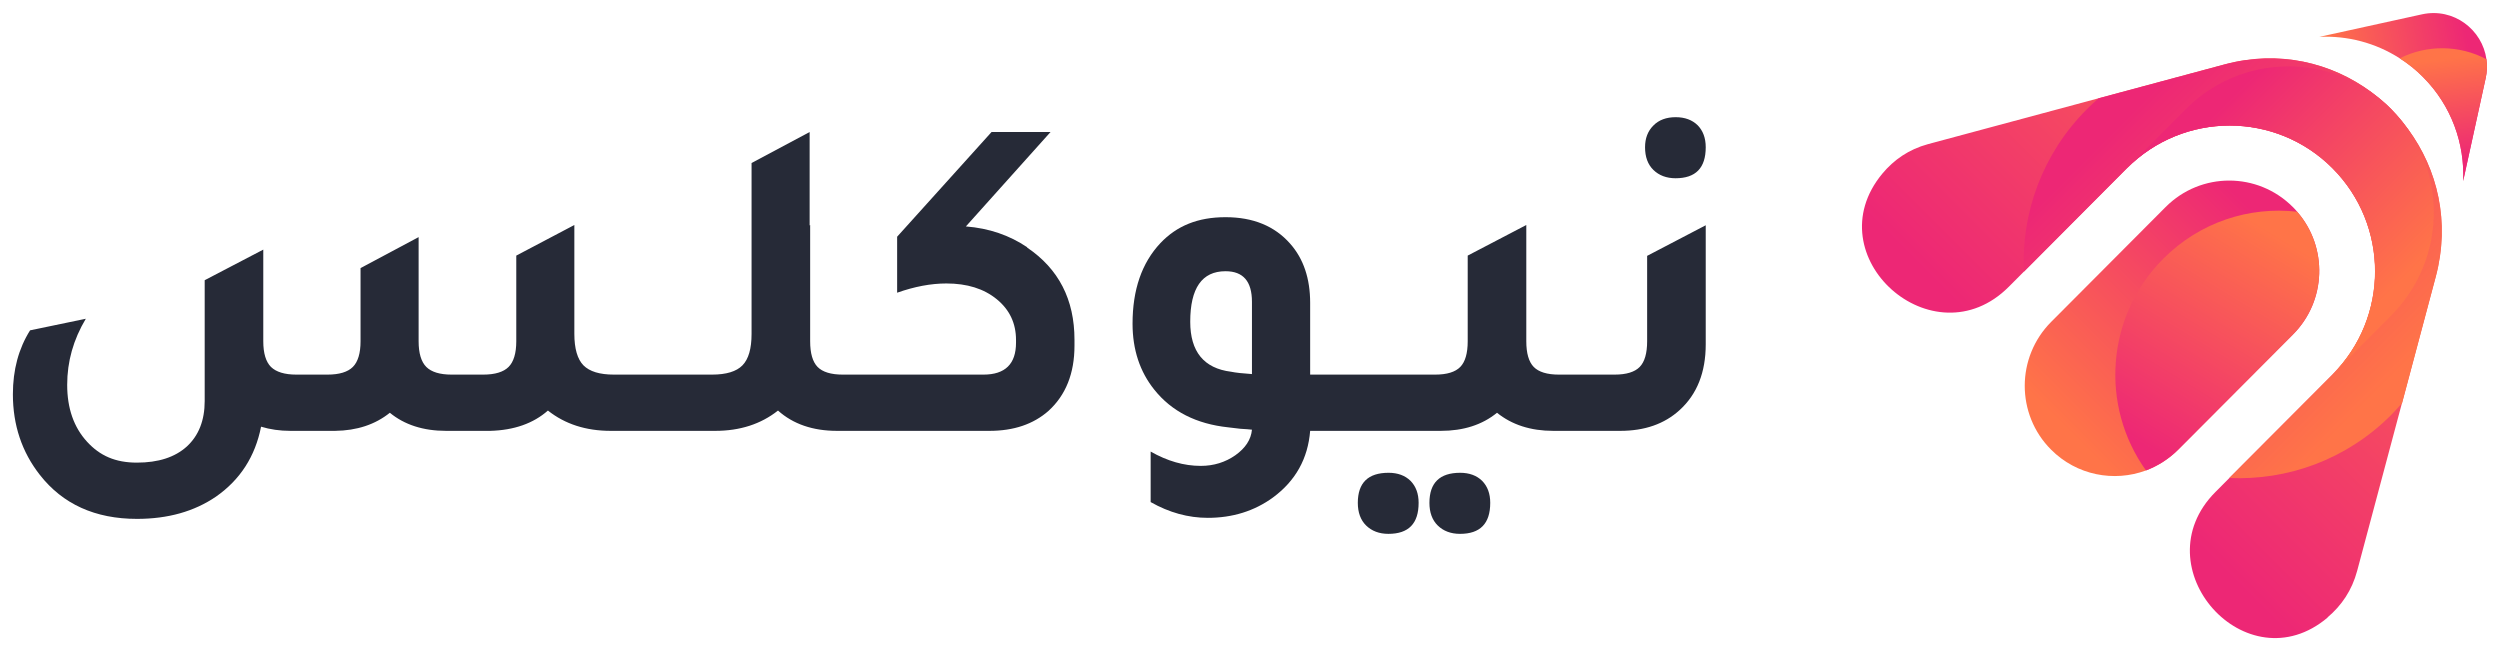
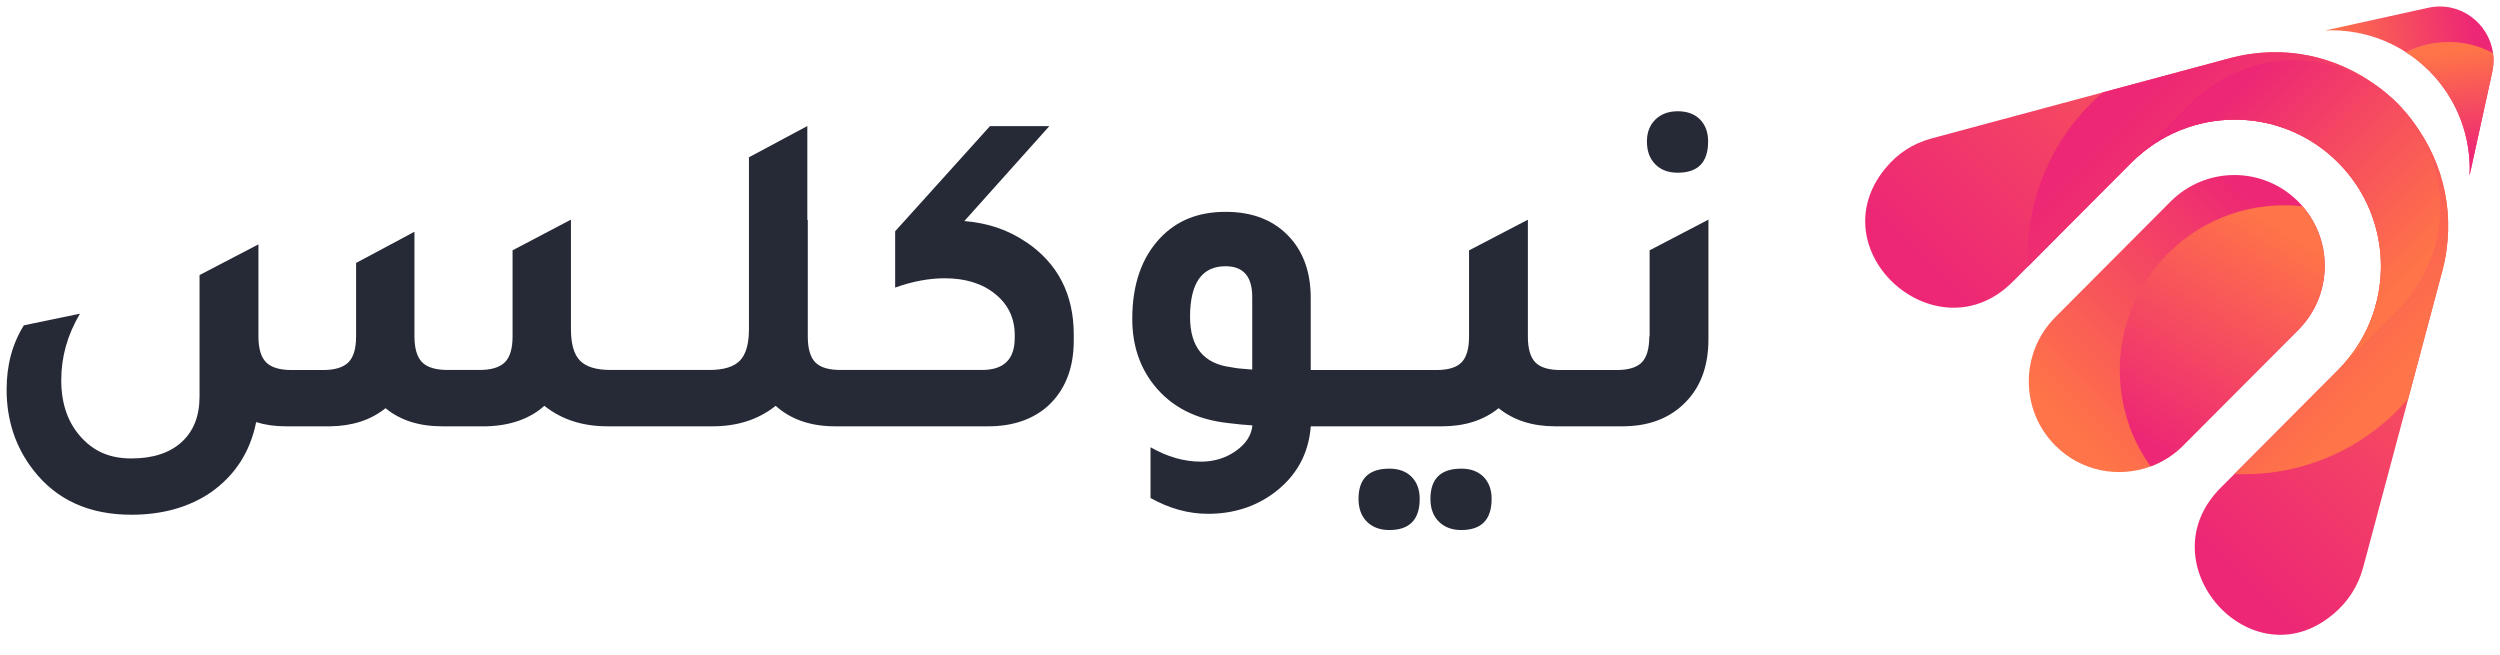
- <svg xmlns="http://www.w3.org/2000/svg" xmlns:xlink="http://www.w3.org/1999/xlink" id="Layer_1" data-name="Layer 1" viewBox="0 0 192 50">
+ <svg xmlns="http://www.w3.org/2000/svg" xmlns:xlink="http://www.w3.org/1999/xlink" id="Layer_1" data-name="Layer 1" viewBox="0 0 382 100">
  <defs>
    <style>
      .cls-1 {
        fill: url(#linear-gradient);
      }

      .cls-2 {
        fill: #262a37;
      }

      .cls-3 {
        fill: url(#linear-gradient-3);
      }

      .cls-4 {
        fill: url(#linear-gradient-4);
      }

      .cls-5 {
        fill: url(#linear-gradient-2);
      }

      .cls-6 {
        fill: url(#linear-gradient-6);
      }

      .cls-7 {
        fill: url(#linear-gradient-7);
      }

      .cls-8 {
        fill: url(#linear-gradient-5);
      }
    </style>
-     <linearGradient id="linear-gradient" x1="564.48" y1="-403.61" x2="564.48" y2="-449.8" gradientTransform="translate(-527.7 -78.55) rotate(45)" gradientUnits="userSpaceOnUse">
+     <linearGradient id="linear-gradient" x1="564.15" y1="-404.82" x2="564.15" y2="-497.2" gradientTransform="translate(-372.5 -43.25) rotate(45)" gradientUnits="userSpaceOnUse">
      <stop offset=".08" stop-color="#ed2775" />
      <stop offset=".94" stop-color="#ff7448" />
    </linearGradient>
-     <linearGradient id="linear-gradient-2" x1="547.81" y1="-427.11" x2="581.09" y2="-427.11" xlink:href="#linear-gradient" />
-     <linearGradient id="linear-gradient-3" x1="568.74" y1="-448" x2="561.58" y2="-437.59" xlink:href="#linear-gradient" />
-     <linearGradient id="linear-gradient-4" x1="564.47" y1="-430.55" x2="564.47" y2="-404.95" xlink:href="#linear-gradient" />
-     <linearGradient id="linear-gradient-5" x1="576.8" y1="-422.97" x2="599.17" y2="-422.97" gradientTransform="translate(-537.39 -102.06) rotate(45)" xlink:href="#linear-gradient" />
-     <linearGradient id="linear-gradient-6" x1="569.22" y1="-407.97" x2="564" y2="-429.59" xlink:href="#linear-gradient" />
-     <linearGradient id="linear-gradient-7" x1="571.5" y1="-441.79" x2="564.12" y2="-447.42" xlink:href="#linear-gradient" />
+     <linearGradient id="linear-gradient-2" x1="530.8" y1="-451.83" x2="597.36" y2="-451.83" xlink:href="#linear-gradient" />
+     <linearGradient id="linear-gradient-3" x1="572.67" y1="-493.6" x2="558.35" y2="-472.78" xlink:href="#linear-gradient" />
+     <linearGradient id="linear-gradient-4" x1="564.13" y1="-458.71" x2="564.13" y2="-407.51" xlink:href="#linear-gradient" />
+     <linearGradient id="linear-gradient-5" x1="565.31" y1="-453.32" x2="610.06" y2="-453.32" gradientTransform="translate(-382.19 -66.76) rotate(45)" xlink:href="#linear-gradient" />
+     <linearGradient id="linear-gradient-6" x1="573.64" y1="-413.55" x2="563.19" y2="-456.78" xlink:href="#linear-gradient" />
+     <linearGradient id="linear-gradient-7" x1="578.19" y1="-481.18" x2="563.42" y2="-492.45" xlink:href="#linear-gradient" />
  </defs>
  <g>
-     <path class="cls-1" d="M178.77,47.42c-6.24,5.28-14.39-3.85-8.62-9.64l8.99-9.02c2.18-2.19,3.27-5.05,3.27-7.92,0-2.87-1.09-5.73-3.27-7.92-4.36-4.37-11.43-4.37-15.79,0l-9.07,9.1c-5.8,5.82-14.96-2.35-9.72-8.68,.89-1.07,2.04-1.87,3.51-2.27l13.09-3.52,9.67-2.6c4.19-1.13,8.22-.14,11.28,2.12,.4,.3,.79,.62,1.15,.95l.03,.03c.12,.11,.23,.22,.34,.33h0c.12,.13,.23,.25,.34,.37h.01c.34,.38,.66,.77,.96,1.18,2.26,3.07,3.24,7.12,2.12,11.32l-2.59,9.71-3.44,12.88c-.4,1.5-1.2,2.67-2.28,3.58Z" />
-     <path class="cls-5" d="M183.64,31.87c-3.42,3.43-7.96,5.04-12.43,4.84l7.93-7.95c2.18-2.19,3.27-5.05,3.27-7.92,0-2.87-1.09-5.73-3.27-7.92-4.36-4.37-11.43-4.37-15.79,0l-7.92,7.95c-.2-4.49,1.41-9.04,4.83-12.47,.3-.3,.6-.58,.91-.85l9.67-2.6c4.19-1.13,8.22-.14,11.28,2.12,.4,.3,.79,.62,1.15,.95l.03,.03c.12,.11,.23,.22,.34,.33h0c.12,.13,.23,.25,.34,.37h.01c.34,.38,.66,.77,.96,1.18,2.26,3.07,3.24,7.12,2.12,11.32l-2.59,9.71c-.27,.31-.55,.61-.84,.91Z" />
-     <path class="cls-3" d="M189.17,13.91c.13-2.87-.89-5.79-3.08-7.99-.55-.56-1.16-1.04-1.79-1.44-1.87-1.2-4.03-1.75-6.17-1.65l7.88-1.73c2.43-.53,4.64,1.18,4.95,3.46,.07,.47,.05,.96-.06,1.45l-1.73,7.9Z" />
-     <path class="cls-4" d="M176.09,25.7l-8.8,8.83c-.73,.73-1.58,1.26-2.48,1.6-2.45,.91-5.32,.38-7.29-1.6-1.35-1.35-2.02-3.13-2.02-4.9,0-1.77,.68-3.55,2.02-4.9l8.8-8.83c2.7-2.71,7.07-2.71,9.77,0,.12,.12,.23,.23,.33,.36,2.37,2.72,2.26,6.85-.33,9.44Z" />
-     <path class="cls-8" d="M183.66,24.22l-4.53,4.54c2.18-2.19,3.27-5.05,3.27-7.92,0-2.87-1.09-5.73-3.27-7.92-4.36-4.37-11.43-4.37-15.79,0l4.53-4.54c3.87-3.89,9.88-4.32,14.23-1.3,.55,.38,1.07,.81,1.55,1.3s.92,1.01,1.29,1.56c3.01,4.36,2.58,10.39-1.29,14.28Z" />
-     <path class="cls-6" d="M176.09,25.7l-8.8,8.83c-.73,.73-1.58,1.26-2.48,1.6-3.53-4.93-3.09-11.83,1.33-16.26,2.81-2.82,6.62-4.03,10.28-3.61,2.37,2.72,2.26,6.85-.33,9.44Z" />
-     <path class="cls-7" d="M189.17,13.91c.13-2.87-.89-5.79-3.08-7.99-.55-.56-1.16-1.04-1.79-1.44,2.09-1.06,4.59-1.03,6.66,.07,.07,.47,.05,.96-.06,1.45l-1.73,7.9Z" />
+     <path class="cls-1" d="M356.53,93.83c-12.48,10.56-28.78-7.7-17.23-19.28l17.97-18.03c4.36-4.37,6.54-10.11,6.54-15.84,0-5.73-2.18-11.47-6.54-15.84-8.72-8.75-22.85-8.75-31.57,0l-18.14,18.2c-11.59,11.63-29.92-4.71-19.44-17.36,1.77-2.14,4.07-3.74,7.03-4.53l26.18-7.04,19.33-5.2c8.38-2.25,16.44-.28,22.56,4.25,.81,.59,1.57,1.23,2.31,1.91l.06,.06c.23,.22,.46,.44,.68,.66l.02,.02c.23,.23,.46,.47,.69,.71l.02,.02c.68,.74,1.33,1.52,1.92,2.34,4.52,6.13,6.48,14.23,4.24,22.63l-5.18,19.41-6.88,25.75c-.8,3-2.41,5.34-4.55,7.15Z" />
+     <path class="cls-5" d="M366.28,62.74c-6.83,6.86-15.91,10.09-24.86,9.69l15.85-15.91c4.36-4.37,6.54-10.11,6.54-15.84,0-5.73-2.18-11.47-6.54-15.84-8.72-8.75-22.85-8.75-31.57,0l-15.85,15.9c-.4-8.98,2.82-18.08,9.65-24.94,.59-.59,1.19-1.16,1.82-1.69l19.33-5.2c8.38-2.25,16.44-.28,22.56,4.25,.81,.59,1.57,1.23,2.31,1.91l.06,.06c.23,.22,.46,.44,.68,.66l.02,.02c.23,.23,.46,.47,.69,.71l.02,.02c.68,.74,1.33,1.52,1.92,2.34,4.52,6.13,6.48,14.23,4.24,22.63l-5.18,19.41c-.53,.62-1.09,1.23-1.68,1.81Z" />
+     <path class="cls-3" d="M377.35,26.82c.27-5.75-1.78-11.59-6.16-15.98-1.11-1.11-2.31-2.08-3.58-2.88-3.74-2.4-8.06-3.5-12.34-3.3l15.75-3.47c4.87-1.07,9.29,2.36,9.91,6.91,.13,.93,.1,1.91-.12,2.91l-3.46,15.81Z" />
+     <path class="cls-4" d="M351.18,50.41l-17.6,17.66c-1.45,1.46-3.15,2.52-4.97,3.2-4.91,1.82-10.63,.76-14.57-3.2-2.7-2.71-4.04-6.25-4.04-9.8,0-3.54,1.35-7.09,4.05-9.8l17.6-17.66c5.4-5.42,14.14-5.42,19.53,0,.23,.23,.45,.47,.65,.71,4.73,5.44,4.51,13.71-.65,18.89Z" />
+     <path class="cls-8" d="M366.32,47.44l-9.05,9.08c4.36-4.37,6.54-10.11,6.54-15.84,0-5.73-2.18-11.47-6.54-15.84-8.72-8.75-22.85-8.75-31.57,0l9.05-9.08c7.74-7.77,19.77-8.64,28.46-2.6,1.1,.76,2.14,1.62,3.11,2.6s1.83,2.01,2.59,3.12c6.02,8.72,5.16,20.78-2.59,28.56Z" />
+     <path class="cls-6" d="M351.18,50.41l-17.6,17.66c-1.45,1.46-3.15,2.52-4.97,3.2-7.06-9.85-6.18-23.66,2.65-32.52,5.62-5.64,13.24-8.05,20.57-7.23,4.73,5.44,4.51,13.71-.65,18.89Z" />
+     <path class="cls-7" d="M377.35,26.82c.27-5.75-1.78-11.59-6.16-15.98-1.11-1.11-2.31-2.08-3.58-2.88,4.18-2.11,9.17-2.07,13.32,.15,.13,.93,.1,1.91-.12,2.91l-3.46,15.81Z" />
  </g>
  <g>
-     <path class="cls-2" d="M78.89,18.99c-1.36-.92-2.93-1.46-4.71-1.6l6.5-7.25h-4.53l-7.25,8.04v4.3c1.33-.47,2.59-.71,3.78-.71,1.59,0,2.88,.4,3.87,1.21,.99,.81,1.48,1.85,1.48,3.13v.21c0,1.63-.83,2.45-2.5,2.45h-10.81c-.9,0-1.55-.2-1.93-.59-.38-.39-.57-1.05-.57-1.97v-8.93l-.04,.04v-7.18l-4.46,2.38v13.12c0,1.14-.23,1.94-.7,2.42-.46,.47-1.24,.71-2.34,.71h-7.53c-1.1,0-1.87-.24-2.34-.71-.46-.47-.7-1.28-.7-2.42v-8.36l-4.46,2.35v6.58c0,.92-.2,1.58-.59,1.97-.39,.39-1.04,.59-1.95,.59h-2.43c-.9,0-1.55-.2-1.94-.59s-.59-1.05-.59-1.97v-8l-4.46,2.38v5.62c0,.92-.2,1.58-.59,1.97-.39,.39-1.04,.59-1.95,.59h-2.39c-.9,0-1.55-.2-1.95-.59-.39-.39-.59-1.05-.59-1.97v-7.04l-4.5,2.35v9.28c0,1.49-.46,2.65-1.37,3.49-.92,.83-2.19,1.24-3.84,1.24s-2.84-.53-3.82-1.6c-1.02-1.11-1.53-2.57-1.53-4.37s.47-3.47,1.43-5.08l-4.28,.89c-.88,1.4-1.32,3.03-1.32,4.91,0,2.37,.69,4.43,2.07,6.19,1.76,2.25,4.25,3.38,7.46,3.38,2.38,0,4.4-.57,6.07-1.71,1.86-1.3,3.01-3.09,3.46-5.37,.69,.21,1.44,.32,2.25,.32h3.43c1.69-.02,3.09-.49,4.21-1.39,1.12,.92,2.56,1.39,4.32,1.39h3.39c1.83-.05,3.31-.57,4.43-1.56,1.31,1.04,2.92,1.56,4.82,1.56h8.03c1.9,0,3.51-.52,4.82-1.56,1.16,1.04,2.68,1.56,4.53,1.56h11.71c1.86,0,3.37-.51,4.53-1.53,1.33-1.21,2-2.88,2-5.01v-.46c0-3.08-1.21-5.44-3.64-7.08Z" />
-     <path class="cls-2" d="M112.14,36.31c-1.57,0-2.36,.77-2.36,2.31,0,.73,.21,1.32,.64,1.74s1,.64,1.71,.64c1.55,0,2.32-.79,2.32-2.38,0-.71-.21-1.27-.62-1.69-.42-.41-.98-.62-1.7-.62Z" />
-     <path class="cls-2" d="M106.64,36.31c-1.57,0-2.36,.77-2.36,2.31,0,.73,.21,1.32,.64,1.74s1,.64,1.71,.64c1.55,0,2.32-.79,2.32-2.38,0-.71-.21-1.27-.62-1.69-.42-.41-.98-.62-1.69-.62Z" />
-     <path class="cls-2" d="M128.68,13.69c1.55,0,2.32-.79,2.32-2.38,0-.71-.21-1.27-.62-1.69-.42-.41-.98-.62-1.69-.62s-1.29,.21-1.71,.64c-.43,.43-.64,.98-.64,1.67,0,.74,.21,1.32,.64,1.74s1,.64,1.71,.64Z" />
-     <path class="cls-2" d="M126.5,26.21c0,.92-.19,1.58-.57,1.97-.38,.39-1.02,.59-1.93,.59h-4.28c-.9,0-1.55-.2-1.93-.59-.38-.39-.57-1.05-.57-1.97v-8.93l-4.5,2.35v6.58c0,.92-.19,1.58-.57,1.97-.38,.39-1.02,.59-1.93,.59h-9.6v-5.51c0-1.87-.51-3.39-1.54-4.55-1.19-1.35-2.84-2.03-4.96-2.03s-3.74,.66-5,1.99c-1.43,1.52-2.14,3.58-2.14,6.19,0,1.99,.56,3.69,1.68,5.08,1.33,1.66,3.22,2.62,5.67,2.88,.21,.02,.52,.06,.93,.11,.41,.02,.7,.05,.89,.07-.07,.76-.5,1.41-1.27,1.96-.77,.54-1.66,.82-2.66,.82-1.29,0-2.57-.37-3.85-1.1v3.88c1.43,.81,2.89,1.21,4.39,1.21,1.9,0,3.57-.52,5-1.56,1.74-1.28,2.69-2.99,2.86-5.12h10.03c1.74,0,3.18-.46,4.32-1.39,1.14,.92,2.58,1.39,4.32,1.39h5.14c1.88,0,3.4-.53,4.57-1.6,1.33-1.21,2-2.89,2-5.05v-9.14l-4.5,2.35v6.58Zm-30.34,2.52c-.74-.05-1.27-.11-1.61-.18-2.09-.26-3.14-1.54-3.14-3.84,0-2.58,.9-3.88,2.71-3.88,1.36,0,2.03,.78,2.03,2.35v5.55Z" />
+     <path class="cls-2" d="M156.77,36.98c-2.71-1.85-5.85-2.92-9.42-3.2l12.99-14.51h-9.07l-14.49,16.07v8.6c2.66-.95,5.19-1.42,7.57-1.42,3.19,0,5.77,.81,7.74,2.42,1.98,1.61,2.96,3.7,2.96,6.26v.43c0,3.27-1.66,4.9-5,4.9h-21.63c-1.81,0-3.09-.39-3.85-1.17-.76-.78-1.14-2.1-1.14-3.95v-17.85l-.07,.07v-14.37l-8.92,4.77v26.24c0,2.27-.46,3.89-1.39,4.84-.93,.95-2.49,1.42-4.68,1.42h-15.06c-2.19,0-3.75-.47-4.68-1.42-.93-.95-1.39-2.56-1.39-4.84v-16.71l-8.92,4.69v13.16c0,1.85-.39,3.16-1.18,3.95-.79,.78-2.08,1.17-3.89,1.17h-4.85c-1.81,0-3.11-.39-3.89-1.17s-1.18-2.1-1.18-3.95v-16l-8.92,4.77v11.24c0,1.85-.39,3.16-1.18,3.95-.79,.78-2.08,1.17-3.89,1.17h-4.78c-1.81,0-3.11-.39-3.89-1.17-.78-.78-1.18-2.1-1.18-3.95v-14.08l-9,4.69v18.56c0,2.99-.92,5.31-2.75,6.97-1.83,1.66-4.39,2.49-7.67,2.49s-5.69-1.07-7.64-3.2c-2.05-2.23-3.07-5.14-3.07-8.75s.95-6.94,2.86-10.17l-8.57,1.78c-1.76,2.8-2.64,6.07-2.64,9.81,0,4.74,1.38,8.87,4.14,12.38,3.52,4.5,8.49,6.75,14.92,6.75,4.76,0,8.8-1.14,12.14-3.41,3.71-2.61,6.02-6.19,6.93-10.74,1.38,.43,2.88,.64,4.5,.64h6.85c3.38-.05,6.19-.97,8.42-2.77,2.24,1.85,5.12,2.77,8.64,2.77h6.78c3.66-.1,6.61-1.14,8.85-3.13,2.62,2.09,5.83,3.13,9.64,3.13h16.06c3.81,0,7.02-1.04,9.64-3.13,2.33,2.09,5.35,3.13,9.07,3.13h23.41c3.71,0,6.74-1.02,9.07-3.06,2.66-2.42,4-5.76,4-10.03v-.92c0-6.16-2.43-10.88-7.28-14.15Z" />
+     <path class="cls-2" d="M223.28,71.61c-3.14,0-4.71,1.54-4.71,4.62,0,1.47,.43,2.63,1.29,3.48s2,1.28,3.42,1.28c3.09,0,4.64-1.59,4.64-4.76,0-1.42-.42-2.55-1.25-3.38-.83-.83-1.96-1.24-3.39-1.24Z" />
+     <path class="cls-2" d="M212.29,71.61c-3.14,0-4.71,1.54-4.71,4.62,0,1.47,.43,2.63,1.28,3.48s2,1.28,3.43,1.28c3.09,0,4.64-1.59,4.64-4.76,0-1.42-.42-2.55-1.25-3.38-.83-.83-1.96-1.24-3.39-1.24Z" />
+     <path class="cls-2" d="M256.36,26.39c3.09,0,4.64-1.59,4.64-4.77,0-1.42-.42-2.55-1.25-3.38-.83-.83-1.96-1.24-3.39-1.24s-2.57,.43-3.43,1.28c-.86,.85-1.28,1.97-1.28,3.34,0,1.47,.43,2.63,1.28,3.49s2,1.28,3.43,1.28Z" />
+     <path class="cls-2" d="M252.01,51.42c0,1.85-.38,3.16-1.14,3.95-.76,.78-2.05,1.17-3.85,1.17h-8.57c-1.81,0-3.09-.39-3.85-1.17-.76-.78-1.14-2.1-1.14-3.95v-17.85l-8.99,4.69v13.16c0,1.85-.38,3.16-1.14,3.95-.76,.78-2.05,1.17-3.85,1.17h-19.2v-11.02c0-3.74-1.03-6.78-3.07-9.1-2.38-2.7-5.69-4.05-9.92-4.05s-7.47,1.33-10,3.98c-2.86,3.03-4.28,7.16-4.28,12.37,0,3.98,1.12,7.37,3.36,10.17,2.66,3.32,6.45,5.24,11.35,5.76,.43,.05,1.05,.12,1.86,.21,.81,.05,1.4,.1,1.79,.14-.15,1.52-.99,2.82-2.54,3.91-1.55,1.09-3.32,1.63-5.32,1.63-2.57,0-5.14-.73-7.71-2.2v7.75c2.86,1.61,5.78,2.42,8.78,2.42,3.81,0,7.14-1.04,10-3.13,3.47-2.56,5.38-5.97,5.71-10.24h20.06c3.47,0,6.36-.92,8.64-2.77,2.29,1.85,5.16,2.77,8.64,2.77h10.28c3.76,0,6.81-1.07,9.14-3.2,2.67-2.42,4-5.78,4-10.1v-18.28l-8.99,4.69v13.16Zm-60.68,5.05c-1.48-.1-2.55-.21-3.21-.36-4.19-.52-6.28-3.08-6.28-7.68,0-5.17,1.81-7.75,5.43-7.75,2.71,0,4.07,1.57,4.07,4.69v11.09Z" />
  </g>
</svg>
